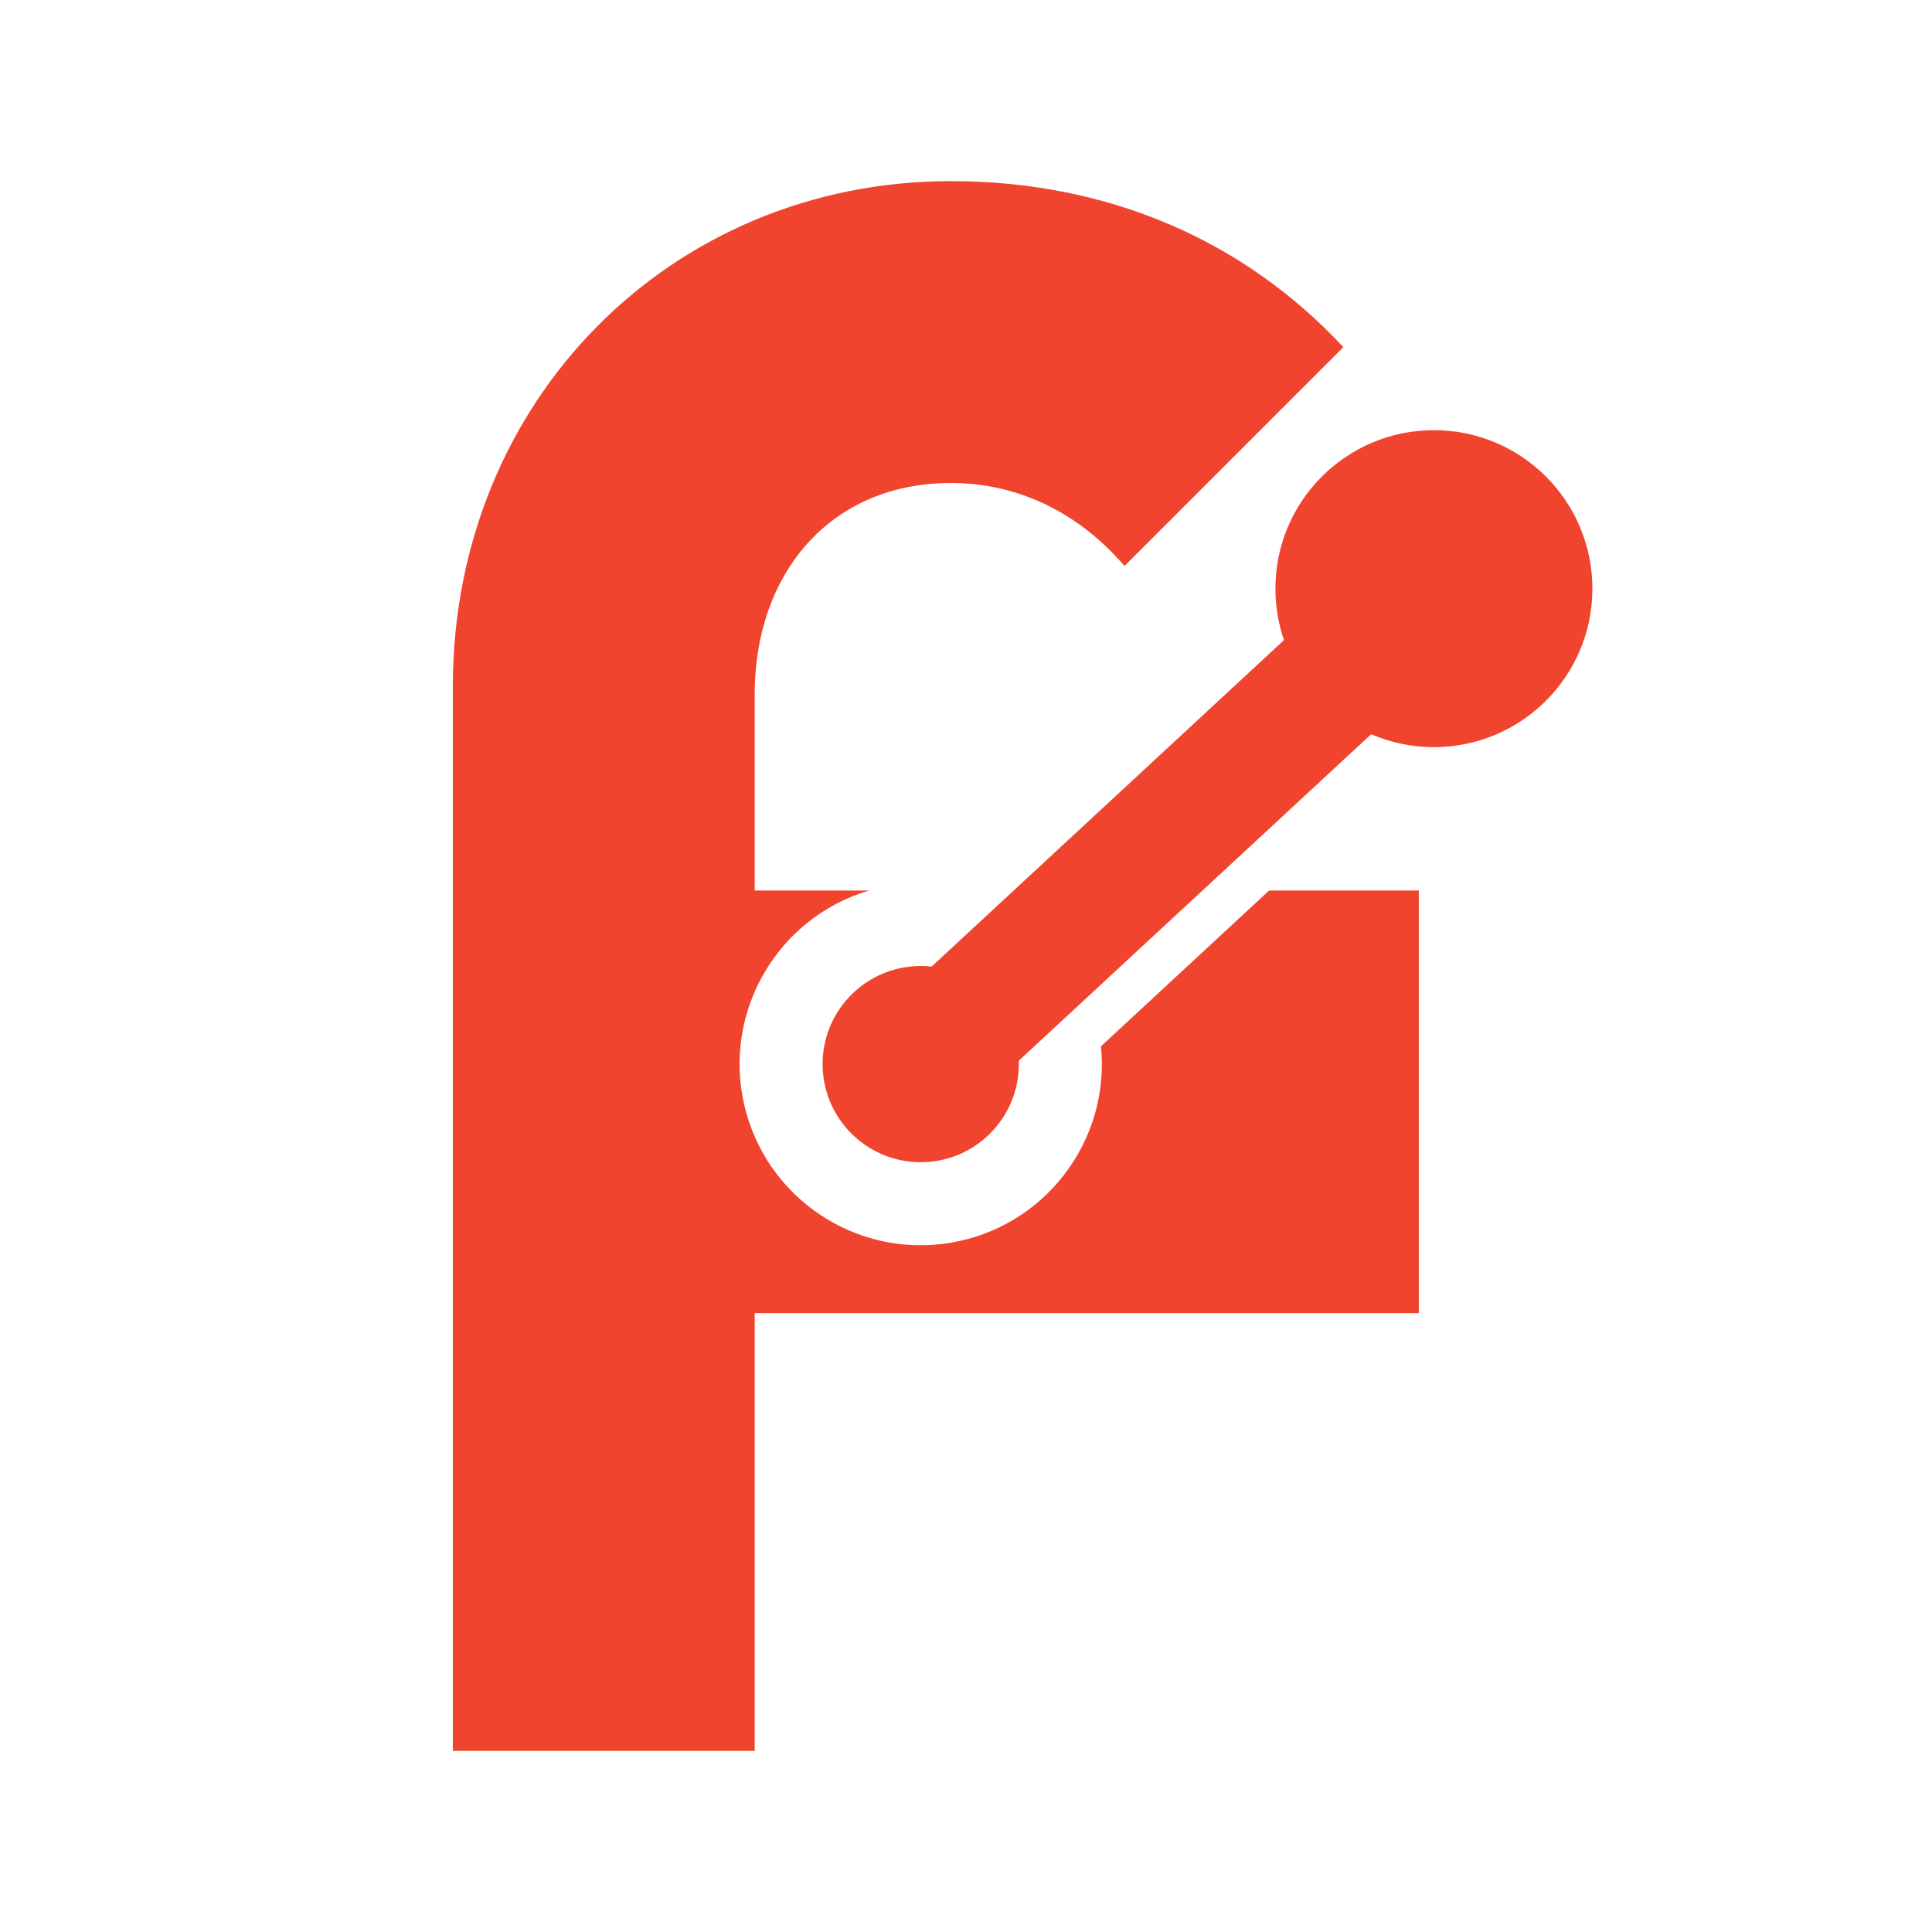
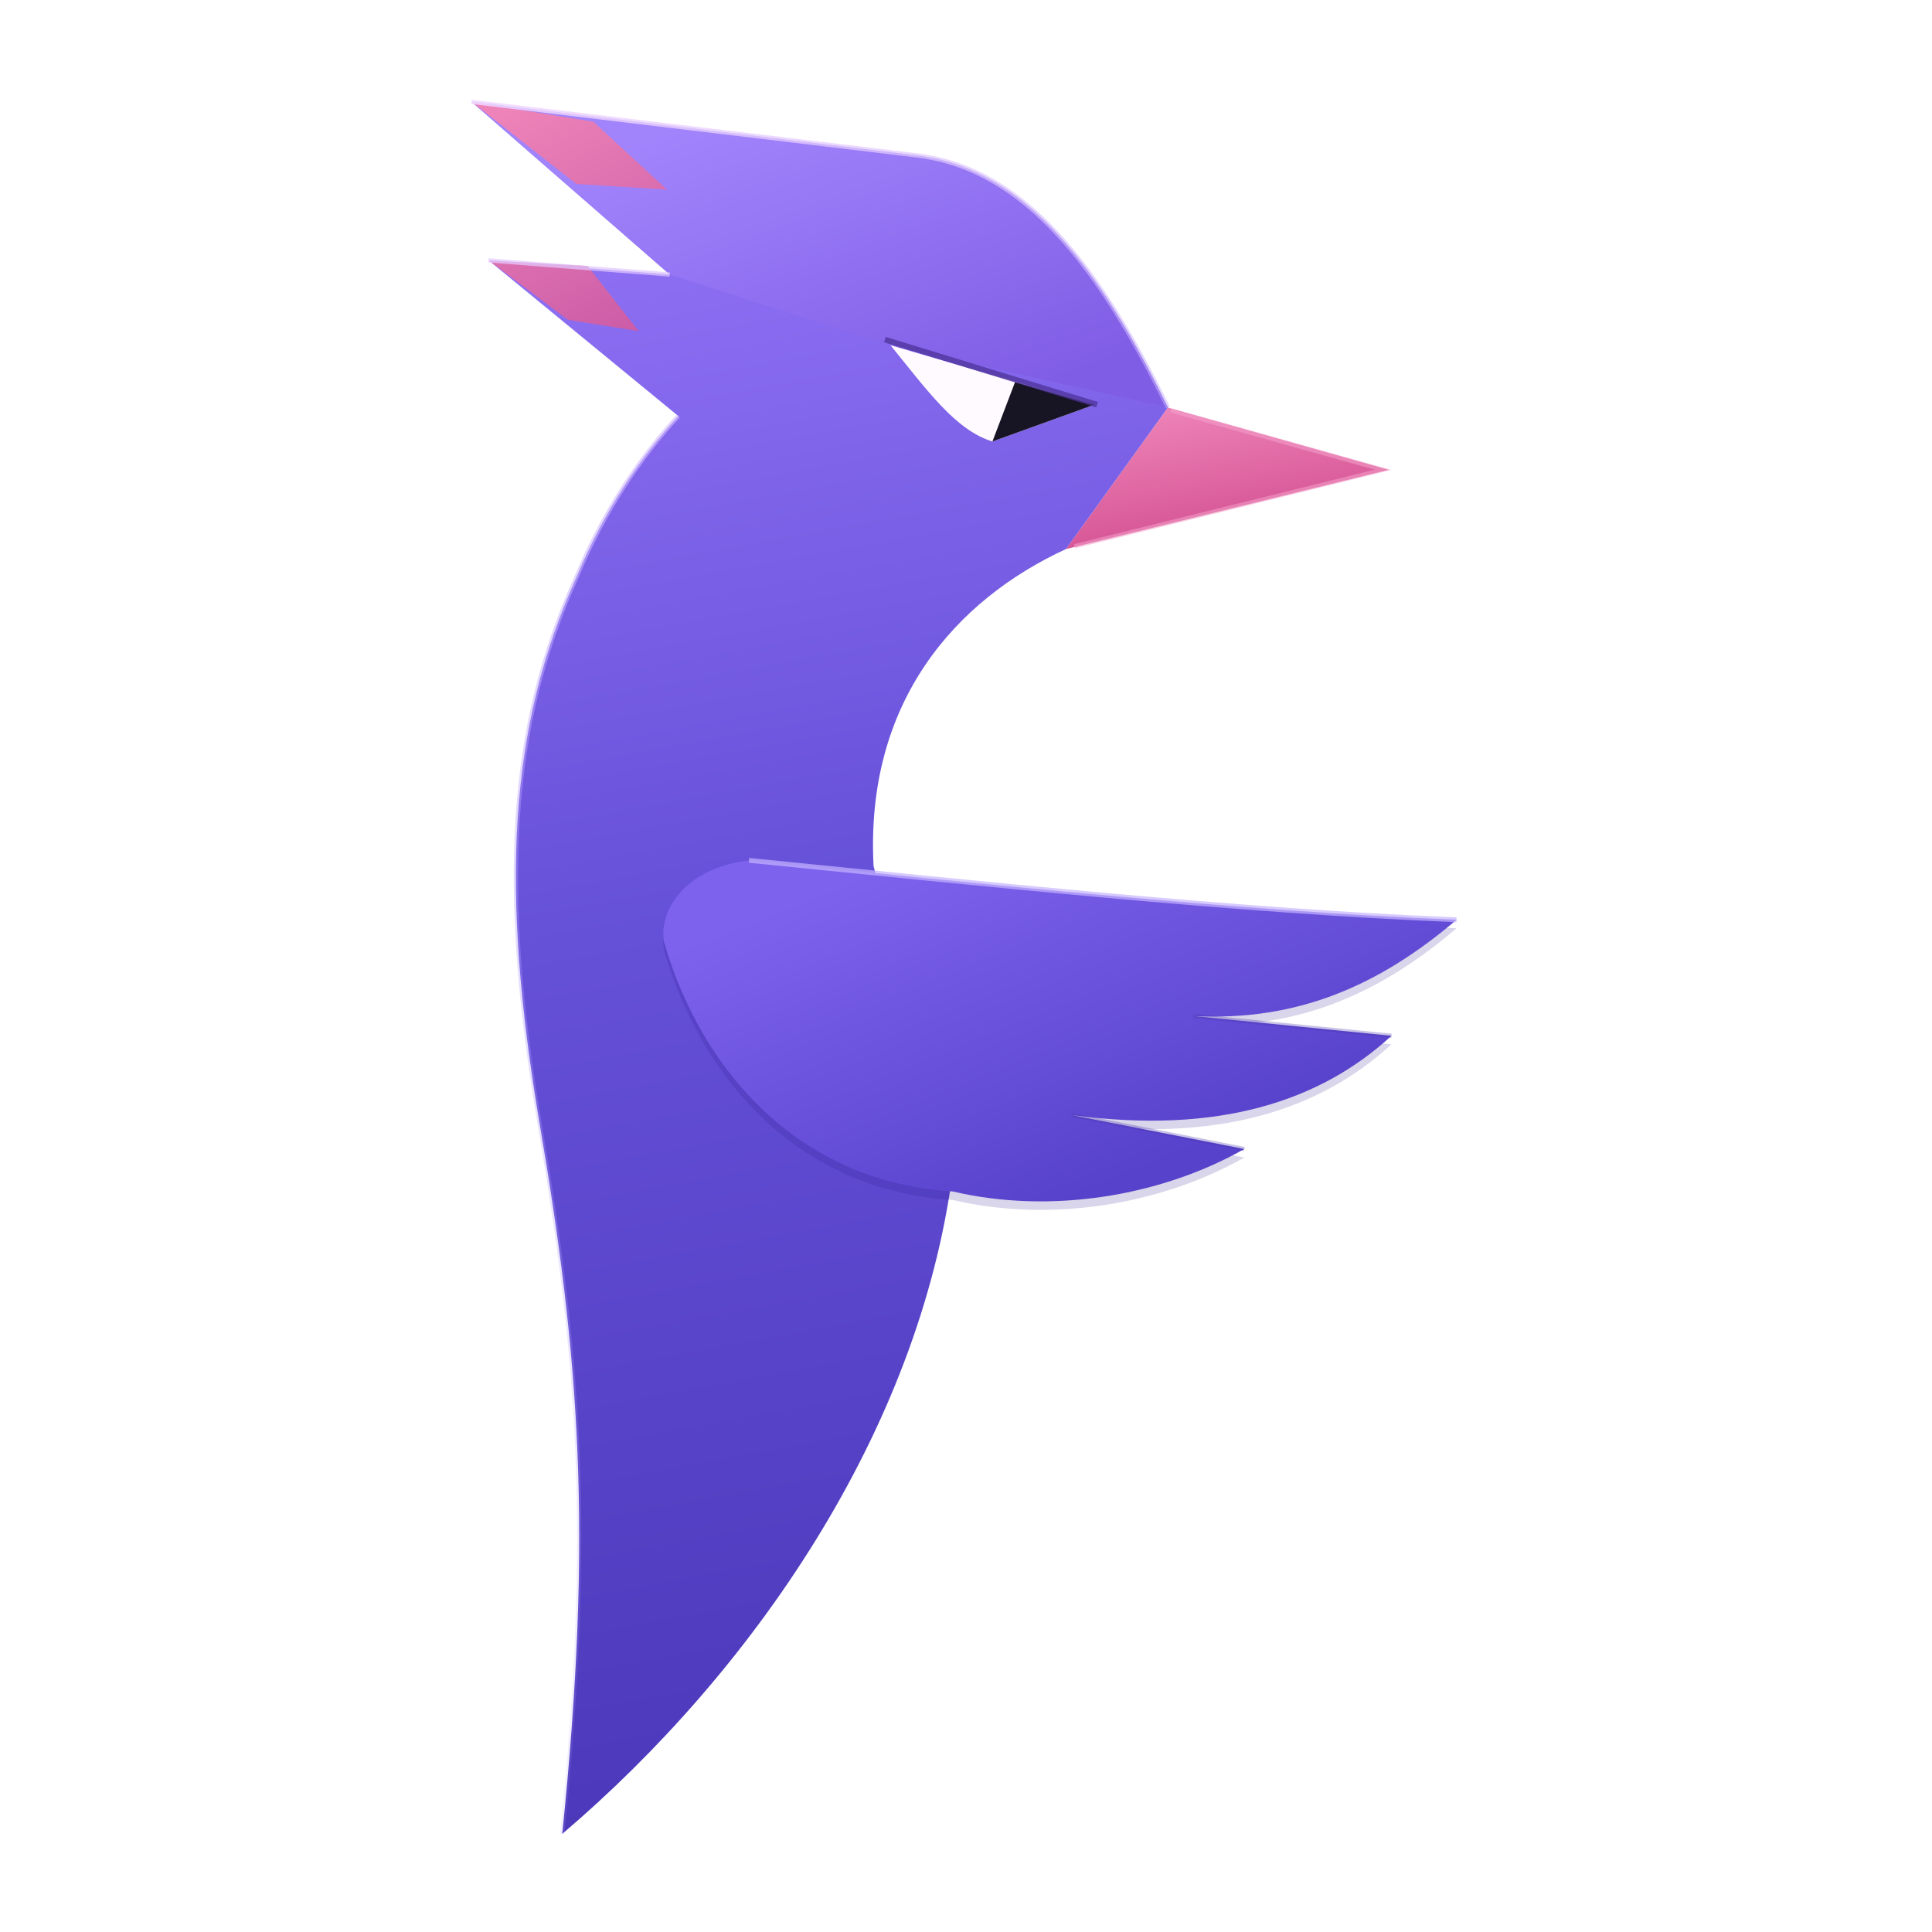
- <svg xmlns="http://www.w3.org/2000/svg" width="256" height="256" viewBox="0 0 256 256" fill="#f0442e" role="img" aria-labelledby="title">
-   <path d="M60 232V91c0-38 29-67 66-67 21 0 39 8 52 22l-29 29c-6-7-14-11-23-11-16 0-26 12-26 28v26h15.144A24 24 0 1 0 145.884 138.639L168.161 118H188v56h-88v58Z" />
-   <path d="M116.223 134.765L184.223 71.765L195.777 84.235L127.777 147.235Z" />
-   <circle cx="122" cy="141" r="13" />
-   <circle cx="190" cy="78" r="21" />
+ <svg xmlns="http://www.w3.org/2000/svg" width="512" height="512" viewBox="0 0 512 512" role="img" aria-labelledby="title desc">
+   <defs>
+     <linearGradient id="body" x1="120" y1="60" x2="225" y2="636" gradientUnits="userSpaceOnUse">
+       <stop stop-color="#8f70f4" />
+       <stop offset=".42" stop-color="#6550d8" />
+       <stop offset="1" stop-color="#4936b7" />
+     </linearGradient>
+     <linearGradient id="crown" x1="126" y1="24" x2="170" y2="145" gradientUnits="userSpaceOnUse">
+       <stop stop-color="#a184fc" />
+       <stop offset="1" stop-color="#805de5" />
+     </linearGradient>
+     <linearGradient id="wing" x1="180" y1="290" x2="231" y2="415" gradientUnits="userSpaceOnUse">
+       <stop stop-color="#7d62ed" />
+       <stop offset="1" stop-color="#5742cc" />
+     </linearGradient>
+     <linearGradient id="coral" x1="273" y1="132" x2="282" y2="181" gradientUnits="userSpaceOnUse">
+       <stop stop-color="#ed83b8" />
+       <stop offset="1" stop-color="#d45091" />
+     </linearGradient>
+     <linearGradient id="crest" x1="45" y1="24" x2="89" y2="107" gradientUnits="userSpaceOnUse">
+       <stop stop-color="#ed83b8" />
+       <stop offset="1" stop-color="#ca5aa6" />
+     </linearGradient>
+     <linearGradient id="edge" x1="28" y1="24" x2="245" y2="603" gradientUnits="userSpaceOnUse">
+       <stop stop-color="#f1d8ff" stop-opacity=".85" />
+       <stop offset=".45" stop-color="#b09aff" stop-opacity=".35" />
+       <stop offset="1" stop-color="#b09aff" stop-opacity=".12" />
+     </linearGradient>
+   </defs>
+   <g transform="translate(105.5 9) scale(.75)">
+     <path d="M272 132 350 154 236 182Z" fill="url(#coral)" />
+     <path d="m273 133 75 21-109 27" fill="none" stroke="#f3a0ca" stroke-opacity=".55" stroke-width="1.5" />
+     <path d="M26 24 184 43C222 48 248 83 272 132L236 182C197 200 165 236 168 294L196 402C184 494 125 579 58 636 69 529 64 467 50 385 36 302 39 245 63 192 73 168 86 149 99 135L32 80 96 85Z" fill="url(#body)" />
+     <path d="M26 24 184 43C222 48 248 83 272 132L174 110 96 85Z" fill="url(#crown)" />
+     <path d="m26 24 43 7 26 24-32-2Zm6 56 35 2 18 23-25-4Z" fill="url(#crest)" />
+     <path d="M26 24 184 43C222 48 248 83 272 132M32 80l64 5M99 135C86 149 73 168 63 192 39 245 36 302 50 385 64 467 69 529 58 636" fill="none" stroke="url(#edge)" stroke-width="1.5" stroke-linejoin="round" />
+     <path d="m174 110 72 21-36 13C197 140 187 126 174 110Z" fill="#fffaff" />
+     <path d="m218 123 28 8-36 13Z" fill="#171424" />
+     <path d="m172 108 75 23" fill="none" stroke="#4d3298" stroke-opacity=".75" stroke-width="2" />
+     <path d="M124 292C204 300 297 310 374 313 347 336 318 349 281 347L351 354C326 377 290 389 238 382L299 394C269 411 230 417 196 409 144 406 108 369 94 321 92 311 100 295 124 292Z" fill="#2e1b8d" fill-opacity=".18" transform="translate(0 3)" />
+     <path d="M124 292C204 300 297 310 374 313 347 336 318 349 281 347L351 354C326 377 290 389 238 382L299 394C269 411 230 417 196 409 144 406 108 369 94 321 92 311 100 295 124 292Z" fill="url(#wing)" />
+     <path d="M124 292C204 300 297 310 374 313" fill="none" stroke="#c6b4ff" stroke-opacity=".7" stroke-width="1.7" />
+     <path d="m281 347 70 7m-113 28 61 12" fill="none" stroke="#4933ae" stroke-opacity=".3" stroke-width="1.5" />
+   </g>
</svg>
